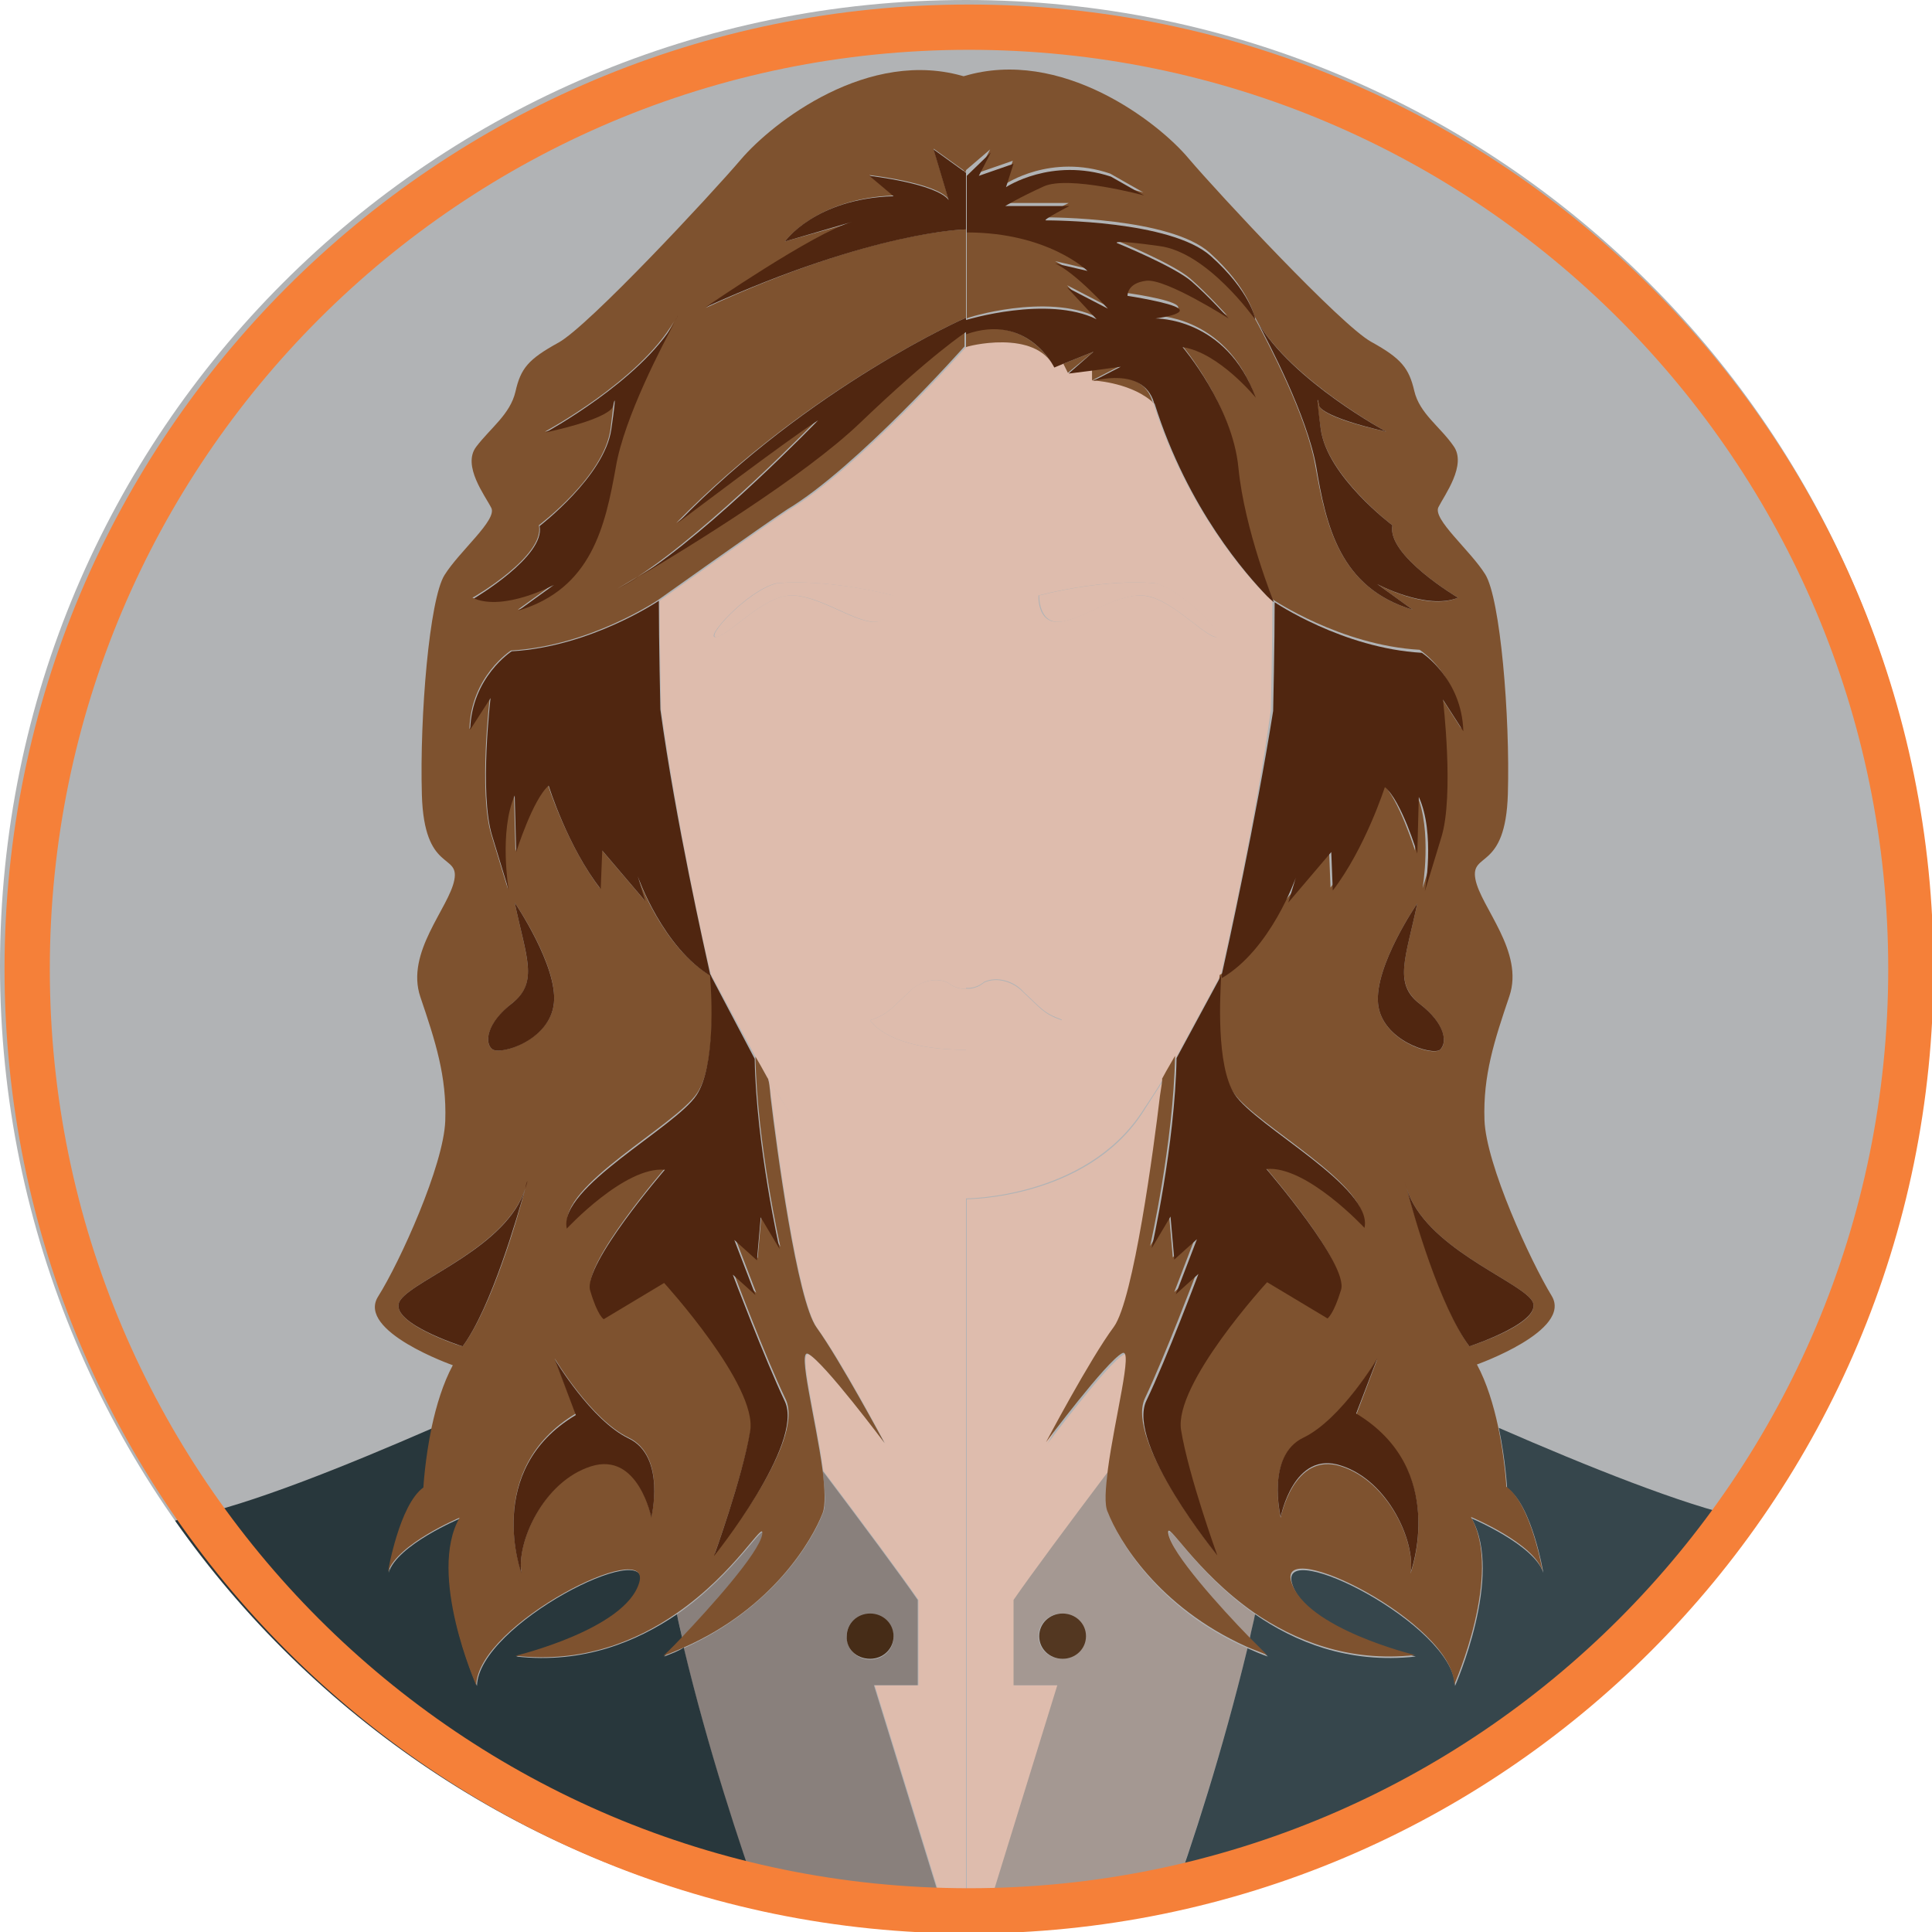
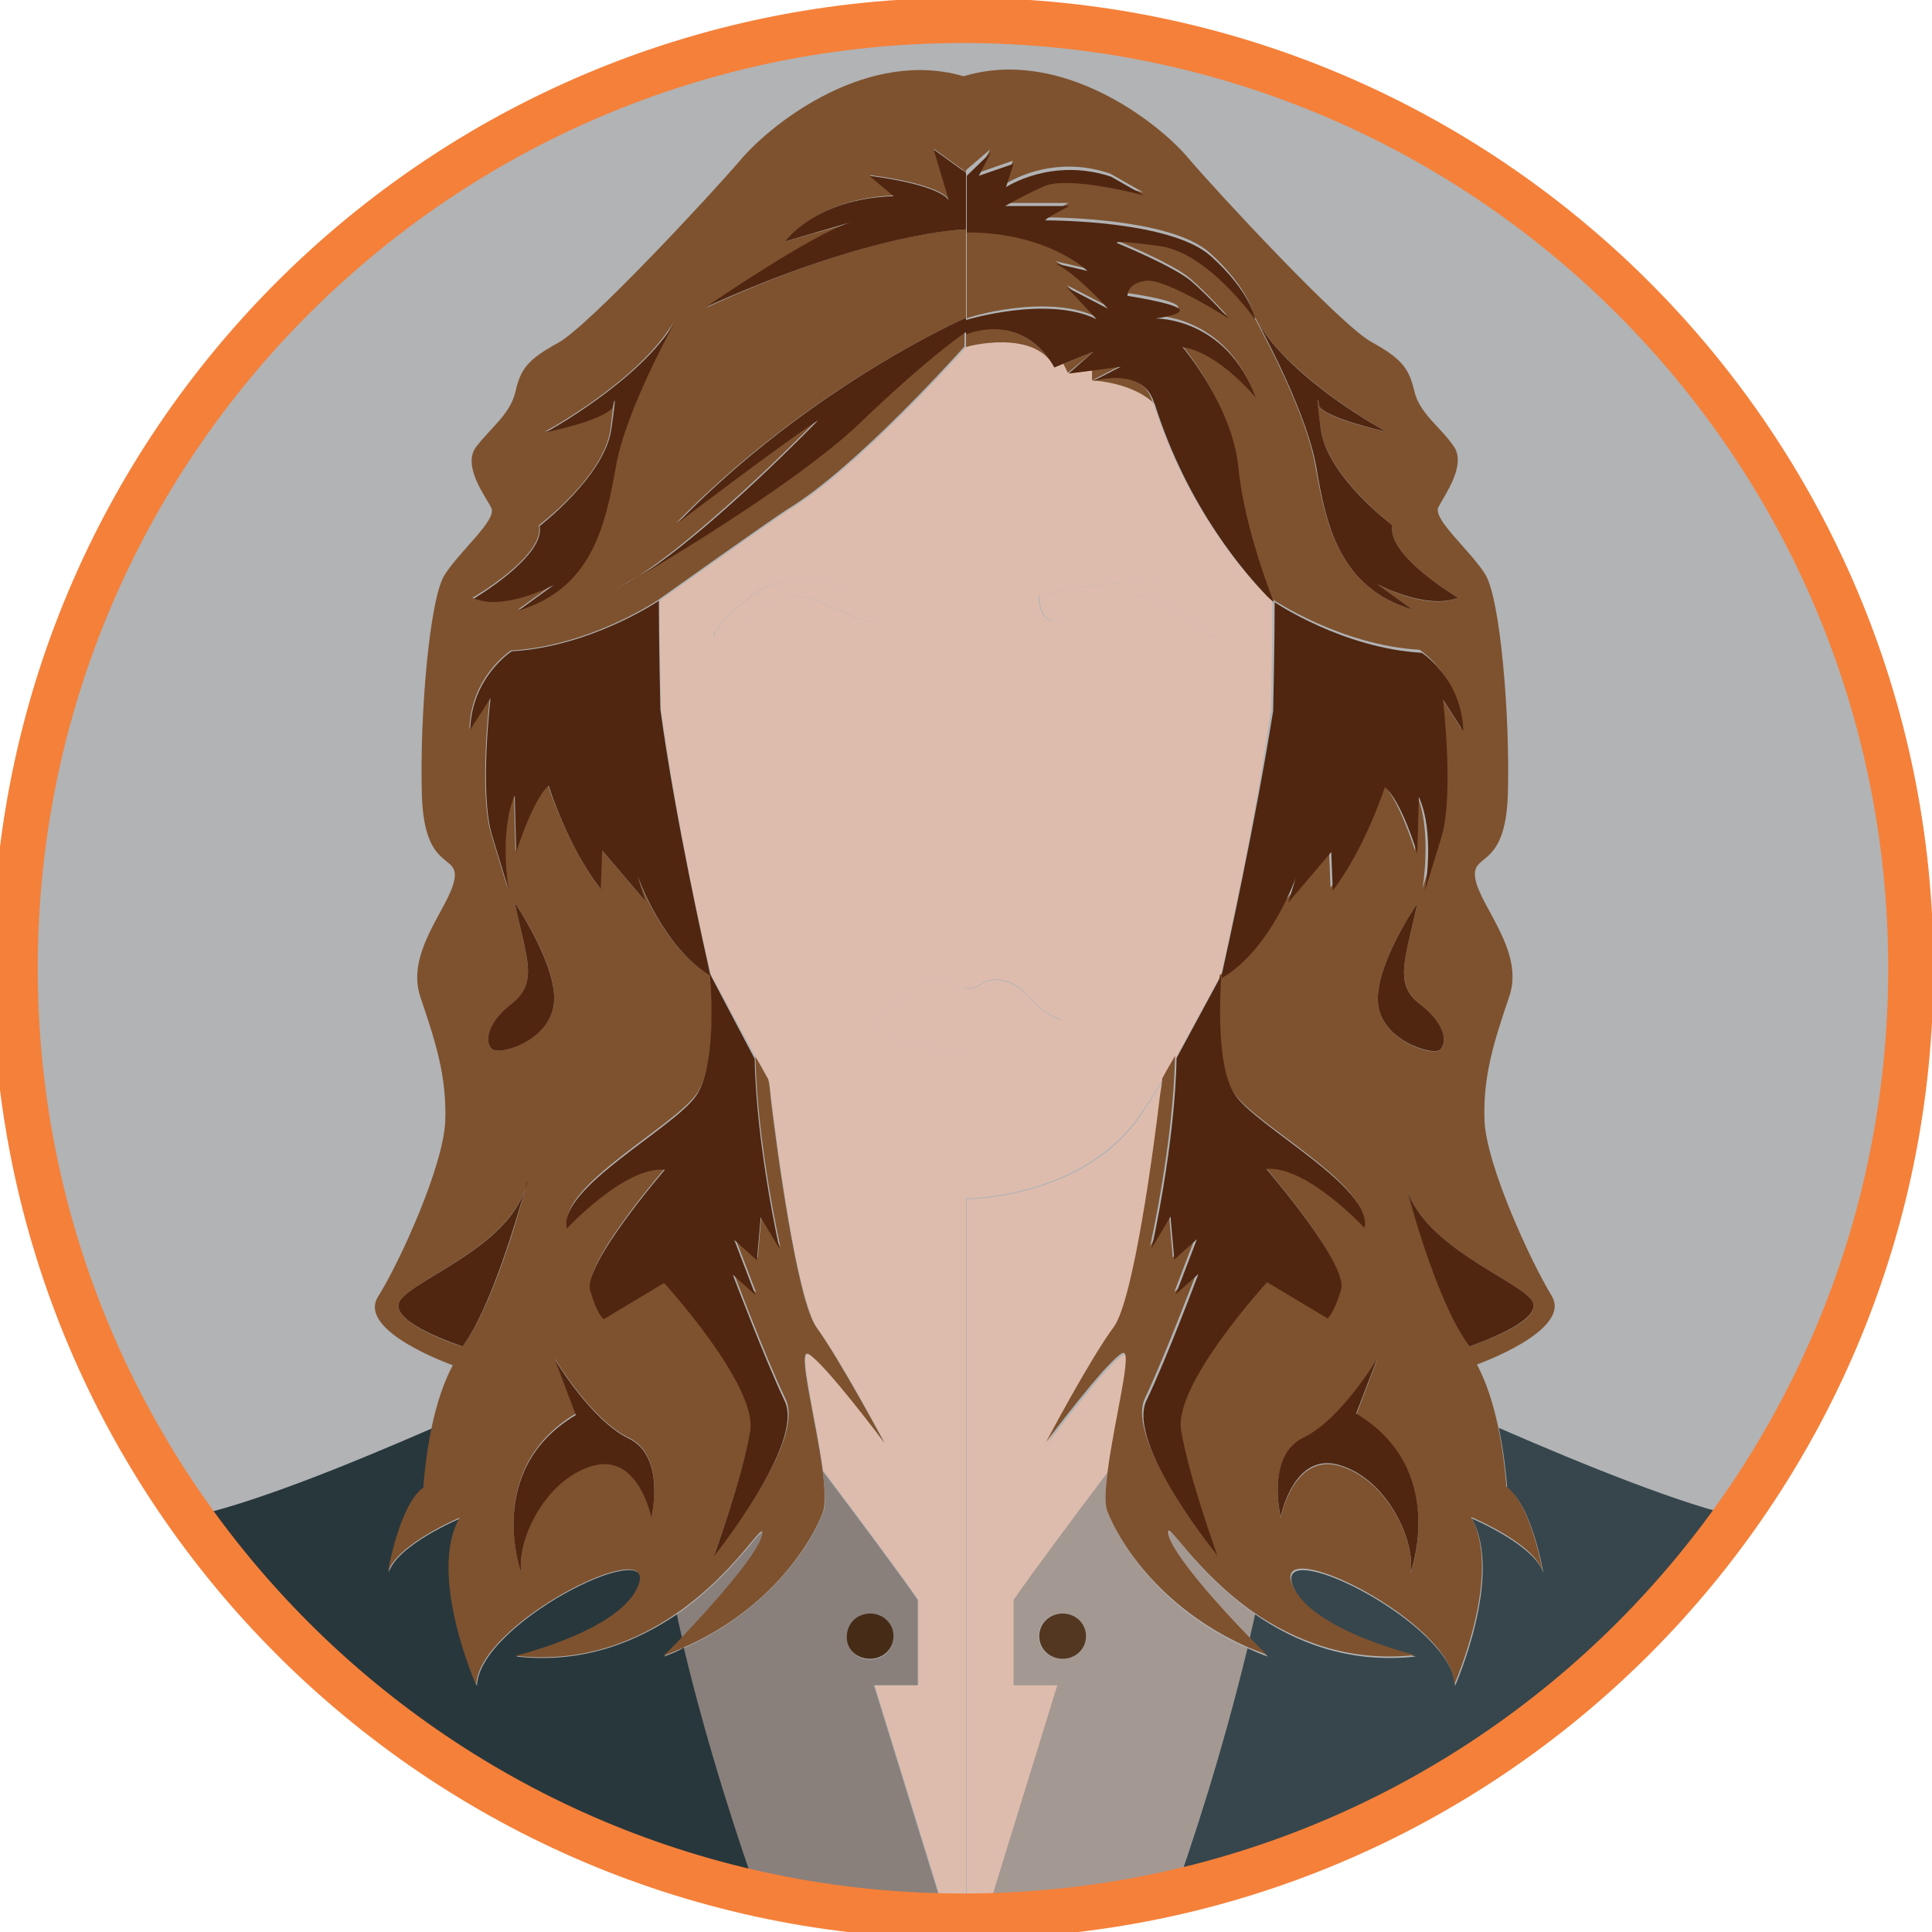
<svg xmlns="http://www.w3.org/2000/svg" version="1.1" id="Layer_1" x="0px" y="0px" viewBox="0 0 256 256" style="enable-background:new 0 0 256 256;" xml:space="preserve">
  <style type="text/css">
	.st0{fill:#B1B3B5;}
	.st1{fill:#DEBCAD;}
	.st2{fill:#A49892;}
	.st3{fill:#533721;}
	.st4{fill:#36464C;}
	.st5{fill:#7E522F;}
	.st6{fill:#502610;}
	.st7{fill:#89807C;}
	.st8{fill:#462C17;}
	.st9{fill:#28373C;}
	.st10{fill:none;stroke:#F58039;stroke-width:6;stroke-miterlimit:10;}
</style>
  <circle class="st0" cx="128" cy="128" r="128" />
  <path class="st1" d="M134.4,223.3V212c2.2-3.2,7.4-10.2,12.6-17.1c0.9-6.7,3.4-16.2,1.9-15.4c-2.1,1.1-10.1,11.8-10.1,11.8  s5.9-11,9-15.3c2.6-3.6,5.3-23.8,6.1-30.6c0.1-0.8,0.2-1.5,0.3-2.2v-0.1c-0.9,1.4-1.9,2.9-2.9,4.5c-7.5,11.3-23.2,11.3-23.2,11.3  V256h2l10.1-32.7H134.4L134.4,223.3z" />
  <path class="st2" d="M146.9,200.6c-0.4-1-0.3-3.2,0-5.7c-5.2,6.9-10.4,13.9-12.6,17.1v11.3h5.8L130,256c8.5-0.1,16.8-1.1,24.8-2.8  c3.2-9,7.2-21.1,10.5-34.8C153.5,213.2,148.3,204.2,146.9,200.6L146.9,200.6z M137.6,216.8c0-1.7,1.4-3,3.1-3s3.1,1.3,3.1,3  s-1.4,3-3.1,3S137.6,218.5,137.6,216.8z M154.9,203.4c0.4,2.5,7,9.8,10.7,13.7c0.2-1,0.5-2.1,0.7-3.2  C158.4,208.4,154.6,201.2,154.9,203.4z" />
  <path class="st3" d="M143.9,216.8c0-1.7-1.4-3-3.1-3s-3.1,1.3-3.1,3s1.4,3,3.1,3S143.9,218.5,143.9,216.8z" />
  <path class="st4" d="M198.6,189.2c0.9,4.3,1.1,8,1.1,8c3.3,2.2,4.8,11.2,4.8,11.2c-1.2-3.7-9.5-7.2-9.5-7.2  c4.3,7.5-2.2,22.2-2.2,22.2c-0.2-8.1-23.4-19.8-21.6-13.6s16.4,9.7,16.4,9.7c-9,1-16.1-2-21.3-5.6c-0.2,1.1-0.5,2.1-0.7,3.2  c1.4,1.5,2.4,2.4,2.4,2.4c-0.9-0.3-1.8-0.7-2.7-1.1c-3.3,13.6-7.2,25.7-10.5,34.8c32.1-6.8,59.7-25.7,77.9-51.6  c-0.6-0.2-1.2-0.4-1.9-0.5C223,199.4,210.3,194.3,198.6,189.2L198.6,189.2z" />
  <g id="XMLID_2_">
    <g>
      <path class="st1" d="M168.6,79.6c0,5.5-0.2,14.4-0.2,14.4c-2,14.7-5.9,31.9-6.6,35.1l-6,11.1c-1,1.7-1.6,2.8-1.7,2.8    c-0.9,1.5-1.9,3-2.9,4.5c-7.6,11.3-23.2,11.3-23.2,11.3V139c10.5,0,12.7-3.9,12.7-3.9c-2.5-0.9-2.7-1.5-5.1-3.7    c-1.2-1.4-3.5-2.1-5.2-1.3c-1.2,1-2.4,0.8-2.4,0.8v-85c0,0,9.2-2.4,11.7,2.7l1.2-0.5l0.6,1.3l3.2-0.4v1.3c0,0,4.7,0.2,7.7,2.6    l0.4,0.4c4.4,14,12.3,22.9,14.9,25.5C168.3,79.3,168.6,79.6,168.6,79.6z M161,84.4c1.8,0.3-4-6.1-7.9-7.1c0,0-5.9-0.8-15.5,1.6    c0,0-0.2,3.6,2.6,3.5s7.4-3.6,11-3.5C154.9,79,159.2,84,161,84.4z" />
    </g>
  </g>
  <path class="st1" d="M161.1,84.4c1.8,0.4-4-6.1-7.9-7.1c0,0-5.9-0.8-15.5,1.6c0,0-0.1,3.6,2.6,3.5c2.8-0.1,7.4-3.6,11-3.5  S159.3,84.1,161.1,84.4L161.1,84.4z" />
  <path class="st1" d="M140.7,135.2c-2.5-0.9-2.7-1.5-5.1-3.7c-1.3-1.4-3.5-2.1-5.2-1.3c-1.2,1-2.4,0.8-2.4,0.8v8.1  C138.5,139.1,140.7,135.2,140.7,135.2L140.7,135.2z" />
  <path class="st5" d="M131.2,19.8l-1.6,3.1l4.6-1.6l-1,3.1c0,0,6-4.1,13.9-1.4l4.4,2.5c0,0-9.9-2.8-13.3-1.2s-5.1,2.6-5.1,2.6h8.5  c0,0-3.8,1.9-3.1,1.9c0.6,0,16.6,0,21.8,4.7s5.9,8.4,5.9,8.4c0.1,0.1,0.2,0.3,0.4,0.7c4.6,7.8,17.1,14.6,17.1,14.6  c-8.7-1.9-8.9-3.4-8.9-3.4s-0.7-3.2,0.2,3c0.8,6.2,9.5,12.8,9.5,12.8c-0.8,4,8.7,9.6,8.7,9.6c-4.2,1.8-10.7-1.8-10.7-1.8l4.7,3.4  c-9.7-2.9-11.5-11.2-12.9-19c-1.1-6.6-6.3-16.4-7.8-19.2c-0.1-0.2-0.3-0.5-0.4-0.7c-0.1-0.1-6.3-8.9-12.7-9.7  c-6.4-0.8-5.6-0.4-5.6-0.4s7.6,3.1,9.9,5.1c2.3,2,4.9,4.9,4.9,4.9s-8.3-5.4-10.9-5s-2.5,2-2.5,2s5.9,0.8,6.8,1.7s-3.1,1.3-3.1,1.3  s9.4-0.1,13.3,10.5c0,0-4.9-6-9.7-6.7c0,0,6.6,7.8,7.4,16c0.8,8.3,4.7,17.8,4.7,17.8s9,6.1,19.5,6.7c0,0,5.3,3.4,5.5,10.4l-2.7-4.2  c0,0,1.5,12.6-0.2,18.2s-2.2,7.2-2.2,7.2s1.3-7.7-0.8-12.5l-0.2,7.5c0,0-2.2-7-4.3-8.8c0,0-2.5,8.1-6.9,13.7l-0.2-5.1l-5.7,6.7  l1-3.3c0,0-3.3,9.5-9.8,13.3c-0.2,2.2-0.7,11.7,1.8,15.5c2.8,4.3,18.4,12.3,17.2,17.7c0,0-7.7-8.3-13-7.8c0,0,10.9,12.6,9.9,16  s-1.8,3.8-1.8,3.8l-8-4.8c0,0-12.4,13.6-11.4,19.6c1,6.1,4.8,16.6,4.8,16.6s-12-14.9-9.4-20.5c2.7-5.7,6.9-16.8,6.9-16.8l-3,2.7  l2.8-7.3l-3,2.7l-0.5-5.7l-2.5,4.2c0,0,3.1-13.7,3.3-25.2c-1,1.7-1.6,2.8-1.7,3s0,0,0,0.1c0,0.2-0.1,1-0.3,2.2  c-0.8,6.8-3.5,27-6.1,30.6c-3.2,4.3-9,15.3-9,15.3s8-10.7,10.1-11.8c1.5-0.8-1,8.6-1.9,15.4c-0.3,2.5-0.5,4.7,0,5.7  c1.4,3.6,6.6,12.5,18.4,17.8c0.9,0.4,1.8,0.7,2.7,1.1l-2.4-2.4c-3.7-3.8-10.3-11.1-10.7-13.7c-0.3-2.1,3.5,5,11.4,10.5  c5.3,3.6,12.4,6.6,21.3,5.6c0,0-14.5-3.5-16.4-9.7s21.4,5.4,21.6,13.6c0,0,6.5-14.7,2.2-22.2c0,0,8.4,3.5,9.5,7.2  c0,0-1.5-8.9-4.8-11.2c0,0-0.2-3.7-1.1-8c-0.6-2.8-1.5-5.8-2.8-8.2c0,0,12.7-4.5,9.9-9.1s-8.7-17.4-8.9-23.3s1.3-10.5,3.3-16.4  c2-5.9-3.8-11.8-4.5-15.5s4-1,4.3-11.3s-1-25.9-3-29.1s-7-7.3-6.2-8.9s3.8-5.6,2-8.1c-1.8-2.6-4.5-4.3-5.2-7.3s-1.7-4.3-5.7-6.5  S161.5,25.7,157.5,21c-4-4.8-16.9-14.8-29.8-10.9v12.7L131.2,19.8z M187.8,119.7c-1.5,7.2-3.2,10.5,0.3,13.3  c3.5,2.7,3.7,5.3,2.7,6.1c-1,0.9-7.7-1.2-8.2-6.1C182.1,128,187.8,119.7,187.8,119.7z M186.9,208.5c0.7-4.1-2.9-12.2-9.2-14.2  s-8,6.8-8,6.8s-2-8.1,3-10.5s9.8-10.5,9.8-10.5l-2.8,7.4C192,194.8,186.9,208.5,186.9,208.5z M202.9,172.2c2.2,2.9-8.2,6.2-8.2,6.2  c-3.8-5.2-7.3-17.4-8.3-20.9C188.8,165.2,200.8,169.5,202.9,172.2z" />
  <path class="st5" d="M144.7,50.4c0,0,4.7,0.2,7.7,2.6c0.1,0.1,0.3,0.2,0.4,0.4c0-0.1,0-0.1-0.1-0.2  C151.3,48.4,144.7,50.4,144.7,50.4L144.7,50.4z M167.8,78.8c0.5,0.6,0.9,0.8,0.9,0.8S168.3,79.3,167.8,78.8z M139.7,48.7  c0,0-3.5-7.2-11.7-4.6V46C128,45.9,137.2,43.5,139.7,48.7z M140.9,48.2l0.6,1.2l3.4-2.8L140.9,48.2z M145.3,42l-3.9-4.2l5.4,2.8  c0,0-4.3-4.7-7-6l4.3,1c0,0-5.2-5.1-16-5.1v11.7C128,42.1,138.7,38.8,145.3,42z M144.7,49v1.4l3.7-1.9L144.7,49z" />
  <path class="st6" d="M139.7,48.7l1.2-0.5l4-1.6l-3.3,2.9l3.2-0.4l3.7-0.5l-3.7,1.9c0,0,6.6-2,8.1,2.8c0,0.1,0,0.1,0.1,0.2  c4.4,14,12.3,22.8,14.9,25.5c0.5,0.5,0.9,0.8,0.9,0.8s-3.9-9.6-4.7-17.8c-0.8-8.3-7.4-16-7.4-16c4.8,0.7,9.7,6.7,9.7,6.7  c-3.9-10.7-13.3-10.5-13.3-10.5s4-0.5,3.1-1.3s-6.8-1.7-6.8-1.7s-0.1-1.7,2.5-2s10.9,5,10.9,5s-2.6-2.9-4.9-4.9  c-2.3-2-9.9-5.1-9.9-5.1s-0.8-0.5,5.6,0.4c6.4,0.8,12.6,9.6,12.7,9.7s-0.6-3.7-5.9-8.4s-21.2-4.7-21.8-4.7s3.1-1.9,3.1-1.9h-8.5  c0,0,1.8-1.1,5.1-2.6s13.3,1.2,13.3,1.2l-4.4-2.5c-7.9-2.6-13.9,1.4-13.9,1.4l1-3.1l-4.6,1.6l1.6-3.1l-3.2,3.1v7.5  c10.8,0,16,5.1,16,5.1l-4.3-1c2.8,1.3,7,6,7,6l-5.4-2.8l3.9,4.2c-6.5-3.2-17.3,0.1-17.3,0.1v1.9C136.2,41.4,139.7,48.7,139.7,48.7  L139.7,48.7z M161.9,129.1v0.5c6.5-3.8,9.8-13.3,9.8-13.3l-1,3.3l5.7-6.7l0.2,5.1c4.3-5.6,6.9-13.7,6.9-13.7  c2.2,1.8,4.3,8.8,4.3,8.8l0.2-7.5c2.2,4.8,0.8,12.5,0.8,12.5s0.5-1.6,2.2-7.2s0.2-18.2,0.2-18.2l2.7,4.2c-0.2-7-5.5-10.4-5.5-10.4  c-10.5-0.6-19.5-6.7-19.5-6.7c0,5.4-0.2,14.4-0.2,14.4C166.4,108.7,162.6,126,161.9,129.1L161.9,129.1z" />
  <path class="st6" d="M161.9,129.1l-6,11.1c-0.2,11.5-3.3,25.2-3.3,25.2l2.5-4.2l0.5,5.7l3-2.7l-2.8,7.3l3-2.7c0,0-4.2,11.2-6.9,16.8  c-2.7,5.7,9.4,20.5,9.4,20.5s-3.8-10.5-4.8-16.6s11.4-19.6,11.4-19.6l8,4.8c0,0,0.8-0.5,1.8-3.8c1-3.4-9.9-16-9.9-16  c5.3-0.5,13,7.8,13,7.8c1.2-5.4-14.4-13.4-17.2-17.7c-2.5-3.8-1.9-13.3-1.8-15.5C161.8,129.3,161.9,129.1,161.9,129.1L161.9,129.1z" />
  <path class="st6" d="M190.8,139.1c1-0.9,0.8-3.4-2.7-6.1c-3.5-2.7-1.8-6.1-0.3-13.3c0,0-5.7,8.3-5.2,13.3  C183.1,137.9,189.8,139.9,190.8,139.1z M186.4,157.5c0.9,3.5,4.4,15.7,8.3,20.9c0,0,10.4-3.4,8.2-6.2  C200.8,169.5,188.8,165.2,186.4,157.5z M186.4,157.5c-0.2-0.6-0.3-1-0.3-1C186.2,156.9,186.3,157.2,186.4,157.5z M187.2,80.8  l-4.7-3.4c0,0,6.5,3.5,10.7,1.8c0,0-9.5-5.6-8.7-9.6c0,0-8.7-6.5-9.5-12.8c-0.8-6.2-0.2-3-0.2-3s0.2,1.4,8.9,3.4  c0,0-12.5-6.7-17.1-14.6c1.5,2.8,6.6,12.5,7.8,19.2C175.7,69.6,177.5,77.9,187.2,80.8z M166.2,41.9c0.1,0.2,0.3,0.5,0.4,0.7  C166.4,42.2,166.2,42,166.2,41.9z" />
  <path class="st6" d="M182.5,180c0,0-4.8,8.1-9.8,10.5s-3,10.5-3,10.5s1.7-8.9,8-6.8c6.3,2,9.9,10.2,9.2,14.2c0,0,5.1-13.7-7.2-21.1  L182.5,180L182.5,180z" />
  <path class="st1" d="M104.8,147.6c-1-1.5-2-3-2.9-4.5s0,0,0,0.1c0.1,0.7,0.2,1.4,0.3,2.2c0.8,6.8,3.5,27,6.1,30.6  c3.2,4.3,9,15.3,9,15.3s-8-10.7-10.1-11.8c-1.5-0.8,1,8.6,1.9,15.4c5.2,6.9,10.4,13.9,12.6,17.1v11.3h-5.8L126,256h2v-97.1  C128,158.9,112.4,158.9,104.8,147.6L104.8,147.6z" />
  <path class="st7" d="M101.1,203.4c0.3-2.1-3.5,5-11.4,10.5c0.2,1.1,0.5,2.1,0.7,3.2C94.1,213.2,100.7,205.9,101.1,203.4z   M121.6,223.3V212c-2.2-3.2-7.4-10.2-12.6-17.1c0.3,2.5,0.5,4.7,0,5.7c-1.4,3.6-6.6,12.5-18.4,17.8c3.3,13.6,7.2,25.7,10.5,34.8  c8,1.7,16.3,2.7,24.8,2.8l-10.1-32.7H121.6L121.6,223.3z M115.3,213.9c1.7,0,3.1,1.3,3.1,3s-1.4,3-3.1,3s-3.1-1.3-3.1-3  C112.1,215.2,113.5,213.9,115.3,213.9z" />
  <path class="st8" d="M115.3,219.8c1.7,0,3.1-1.3,3.1-3s-1.4-3-3.1-3s-3.1,1.3-3.1,3C112.1,218.5,113.5,219.8,115.3,219.8z" />
  <path class="st9" d="M88,219.5l2.4-2.4c-0.2-1-0.5-2.1-0.7-3.2c-5.3,3.6-12.4,6.6-21.3,5.6c0,0,14.5-3.5,16.4-9.7  c1.8-6.2-21.4,5.4-21.6,13.6c0,0-6.5-14.7-2.2-22.2c0,0-8.4,3.5-9.5,7.2c0,0,1.5-8.9,4.8-11.2c0,0,0.2-3.7,1.1-8  C45.7,194.3,33,199.4,25.1,201c-0.6,0.1-1.2,0.3-1.9,0.5c18.2,25.9,45.9,44.8,77.9,51.6c-3.2-9-7.2-21.1-10.5-34.8  C89.9,218.8,89,219.1,88,219.5L88,219.5z" />
  <g id="XMLID_1_">
    <g>
      <path class="st1" d="M128,139.1V159c0,0-15.7,0-23.2-11.3c-1-1.6-2-3.1-2.9-4.5c-0.1-0.2-0.7-1.3-1.7-3l-6-11.1    c-0.8-3.1-4.6-20.4-6.6-35.1c0,0-0.2-9-0.2-14.4c0,0,13.9-9.9,17.1-12C113.7,62.1,128,46,128,46v85c0,0-1.2,0.2-2.4-0.8    c-1.7-0.8-3.9-0.1-5.2,1.3c-2.4,2.2-2.6,2.8-5.1,3.7C115.3,135.2,117.5,139.1,128,139.1z M115.7,82.4c2.7,0.1,2.6-3.5,2.6-3.5    c-9.6-2.4-15.5-1.6-15.5-1.6c-3.9,1-9.7,7.5-7.9,7.1c1.8-0.3,6.2-5.4,9.8-5.5S112.9,82.3,115.7,82.4z" />
    </g>
  </g>
  <path class="st1" d="M115.8,82.4c2.8,0.1,2.6-3.5,2.6-3.5c-9.6-2.4-15.5-1.6-15.5-1.6c-3.9,1-9.7,7.4-7.9,7.1  c1.8-0.4,6.1-5.4,9.8-5.5C108.4,78.8,113,82.3,115.8,82.4z" />
  <path class="st1" d="M125.6,130.2c-1.7-0.8-4-0.1-5.2,1.3c-2.4,2.2-2.6,2.8-5.1,3.7c0,0,2.2,3.9,12.7,3.9V131  C128,131,126.8,131.2,125.6,130.2z" />
  <path class="st5" d="M51.4,208.3c1.2-3.7,9.5-7.2,9.5-7.2c-4.3,7.5,2.2,22.2,2.2,22.2c0.2-8.1,23.4-19.8,21.6-13.6  c-1.8,6.2-16.4,9.7-16.4,9.7c9,1,16.1-2,21.3-5.6c8-5.5,11.7-12.6,11.4-10.5c-0.4,2.5-7,9.8-10.7,13.7c-1.4,1.5-2.4,2.4-2.4,2.4  c0.9-0.3,1.8-0.7,2.7-1.1c11.8-5.2,17-14.2,18.4-17.8c0.4-1,0.3-3.2,0-5.7c-0.9-6.7-3.4-16.2-1.9-15.4c2.1,1.1,10.1,11.8,10.1,11.8  s-5.9-11-9-15.3c-2.6-3.6-5.3-23.8-6.1-30.6c-0.1-1.2-0.2-2-0.3-2.2V143c-0.1-0.1-0.7-1.3-1.7-3c0.2,11.5,3.3,25.2,3.3,25.2  l-2.5-4.2l-0.5,5.7l-3-2.7l2.8,7.3l-3-2.7c0,0,4.2,11.2,6.9,16.8c2.7,5.7-9.4,20.5-9.4,20.5s3.8-10.5,4.8-16.6s-11.4-19.6-11.4-19.6  l-8,4.8c0,0-0.8-0.5-1.8-3.8c-1-3.4,9.9-16,9.9-16c-5.3-0.5-13,7.8-13,7.8c-1.2-5.4,14.4-13.4,17.2-17.7c2.5-3.8,1.9-13.3,1.8-15.5  c-6.5-3.8-9.8-13.3-9.8-13.3l1,3.3l-5.7-6.7l-0.2,5.1c-4.3-5.6-6.9-13.7-6.9-13.7c-2.2,1.8-4.3,8.8-4.3,8.8l-0.2-7.5  c-2.2,4.8-0.8,12.5-0.8,12.5s-0.5-1.6-2.2-7.2c-1.7-5.6-0.2-18.2-0.2-18.2l-2.7,4.2c0.2-7,5.5-10.4,5.5-10.4  c10.5-0.6,19.5-6.7,19.5-6.7s13.9-9.9,17.1-12c9.2-5.5,23.5-21.6,23.5-21.6V44c0,0-4.4,2.9-14,12c-7.5,7.2-23.1,16.7-29.3,20.4  c-0.9,0.6-1.8,1.1-2.7,1.6c0,0,1-0.6,2.7-1.6c9.6-6.2,23.7-20.7,23.7-20.7c-3.6,2.3-18.6,13.6-18.6,13.6  C107.4,51.1,128,42.1,128,42.1V30.4c0,0-12,0-34.5,10.4c0,0,14.4-9.9,19.4-11.3L104,32c0,0,4.1-5.7,14.4-6.1l-3.2-2.7  c0,0,8.9,1,10.5,3.2l-2-6.7l4.3,3.1V10.2c-12.9-4-25.7,6.1-29.8,10.9C94.2,25.8,78,43.2,74,45.4s-5,3.4-5.7,6.5  c-0.7,3-3.3,4.8-5.2,7.3s1.2,6.5,2,8.1s-4.2,5.7-6.2,8.9s-3.3,18.7-3,29.1s5,7.7,4.3,11.3c-0.7,3.7-6.5,9.6-4.5,15.5  c2,5.9,3.5,10.5,3.3,16.4s-6,18.7-8.9,23.3s9.9,9.1,9.9,9.1c-1.3,2.4-2.2,5.4-2.8,8.2c-0.9,4.3-1.1,8-1.1,8  C52.9,199.4,51.4,208.3,51.4,208.3z M71.4,69.6c0,0,8.7-6.5,9.5-12.8s0.2-3,0.2-3s-0.2,1.4-8.9,3.4c0,0,12.5-6.7,17.1-14.6  c0.3-0.5,0.4-0.8,0.4-0.8c-0.1,0.3-0.3,0.5-0.4,0.8c-1.5,2.8-6.6,12.5-7.8,19.2c-1.3,7.8-3.2,16.1-12.9,19l4.7-3.4  c0,0-6.5,3.5-10.7,1.8C62.7,79.2,72.3,73.6,71.4,69.6L71.4,69.6z M67.9,132.9c3.5-2.7,1.8-6.1,0.3-13.3c0,0,5.7,8.3,5.2,13.3  c-0.5,4.9-7.2,7-8.2,6.1C64.2,138.2,64.4,135.7,67.9,132.9z M53.1,172.2c2.1-2.8,14-7,16.5-14.7c0.2-0.6,0.3-1,0.3-1  c-0.1,0.3-0.2,0.6-0.3,1c-0.9,3.5-4.4,15.7-8.3,20.9C61.3,178.5,50.9,175.1,53.1,172.2z M73.5,180c0,0,4.8,8.1,9.8,10.5  s3,10.5,3,10.5s-1.7-8.9-8-6.8c-6.3,2-9.9,10.2-9.2,14.2c0,0-5.1-13.7,7.2-21.1L73.5,180L73.5,180z" />
  <path class="st6" d="M94.1,129.1c-0.7-3.2-4.6-20.4-6.6-35.1c0,0-0.2-8.9-0.2-14.4c0,0-9,6.1-19.5,6.7c0,0-5.3,3.4-5.5,10.4l2.7-4.2  c0,0-1.5,12.6,0.2,18.2s2.2,7.2,2.2,7.2s-1.3-7.7,0.8-12.5l0.2,7.5c0,0,2.2-7,4.3-8.8c0,0,2.5,8.1,6.9,13.7l0.2-5.1l5.7,6.7l-1-3.3  c0,0,3.3,9.5,9.8,13.3C94.2,129.3,94.1,129.1,94.1,129.1L94.1,129.1z" />
  <path class="st6" d="M94.1,129.1v0.5c0.2,2.2,0.7,11.7-1.8,15.5c-2.8,4.3-18.4,12.3-17.2,17.7c0,0,7.7-8.3,13-7.8  c0,0-10.9,12.6-9.9,16s1.8,3.8,1.8,3.8l8-4.8c0,0,12.4,13.6,11.4,19.6c-1,6.1-4.8,16.6-4.8,16.6s12-14.9,9.4-20.5  c-2.7-5.7-6.9-16.8-6.9-16.8l3,2.7l-2.8-7.3l3,2.7l0.5-5.7l2.5,4.2c0,0-3.1-13.7-3.3-25.2L94.1,129.1L94.1,129.1z" />
  <path class="st6" d="M73.4,132.9c0.5-4.9-5.2-13.3-5.2-13.3c1.5,7.2,3.2,10.5-0.3,13.3c-3.5,2.7-3.7,5.3-2.7,6.1  C66.2,139.9,72.9,137.9,73.4,132.9z M69.6,157.5c-2.4,7.7-14.4,11.9-16.5,14.7c-2.2,2.9,8.2,6.2,8.2,6.2  C65.1,173.3,68.6,161,69.6,157.5z M69.6,157.5c0.1-0.3,0.2-0.6,0.3-1C69.8,156.6,69.7,156.9,69.6,157.5z M89.4,42.6  c0.2-0.3,0.3-0.5,0.4-0.8C89.8,41.9,89.7,42.1,89.4,42.6z M73.4,77.5l-4.7,3.4c9.7-2.9,11.5-11.2,12.9-19c1.1-6.6,6.3-16.4,7.8-19.2  c-4.6,7.8-17.1,14.6-17.1,14.6c8.7-1.9,8.9-3.4,8.9-3.4s0.7-3.2-0.2,3s-9.5,12.8-9.5,12.8c0.8,4-8.7,9.6-8.7,9.6  C66.9,81,73.4,77.5,73.4,77.5L73.4,77.5z" />
  <path class="st6" d="M69.1,208.5c-0.7-4.1,2.9-12.2,9.2-14.2c6.3-2,8,6.8,8,6.8s2-8.1-3-10.5s-9.8-10.5-9.8-10.5l2.8,7.4  C64,194.8,69.1,208.5,69.1,208.5z M84.7,76.4C83,77.4,82,78,82,78C82.9,77.5,83.8,77,84.7,76.4z M89.8,69.3c0,0,14.9-11.3,18.6-13.6  c0,0-14,14.5-23.7,20.7c6.2-3.7,21.8-13.2,29.3-20.4c9.5-9.1,14-12,14-12v-1.9C128,42.1,107.4,51.1,89.8,69.3z M123.7,19.8l2,6.7  c-1.7-2.2-10.5-3.2-10.5-3.2l3.2,2.7C108,26.3,104,32,104,32l8.9-2.6c-5,1.4-19.4,11.3-19.4,11.3C116,30.5,128,30.4,128,30.4v-7.5  L123.7,19.8z" />
-   <circle class="st10" cx="128.4" cy="128.4" r="124.8" />
+   <circle class="st10" cx="127.6" cy="128.3" r="125.6" />
</svg>
